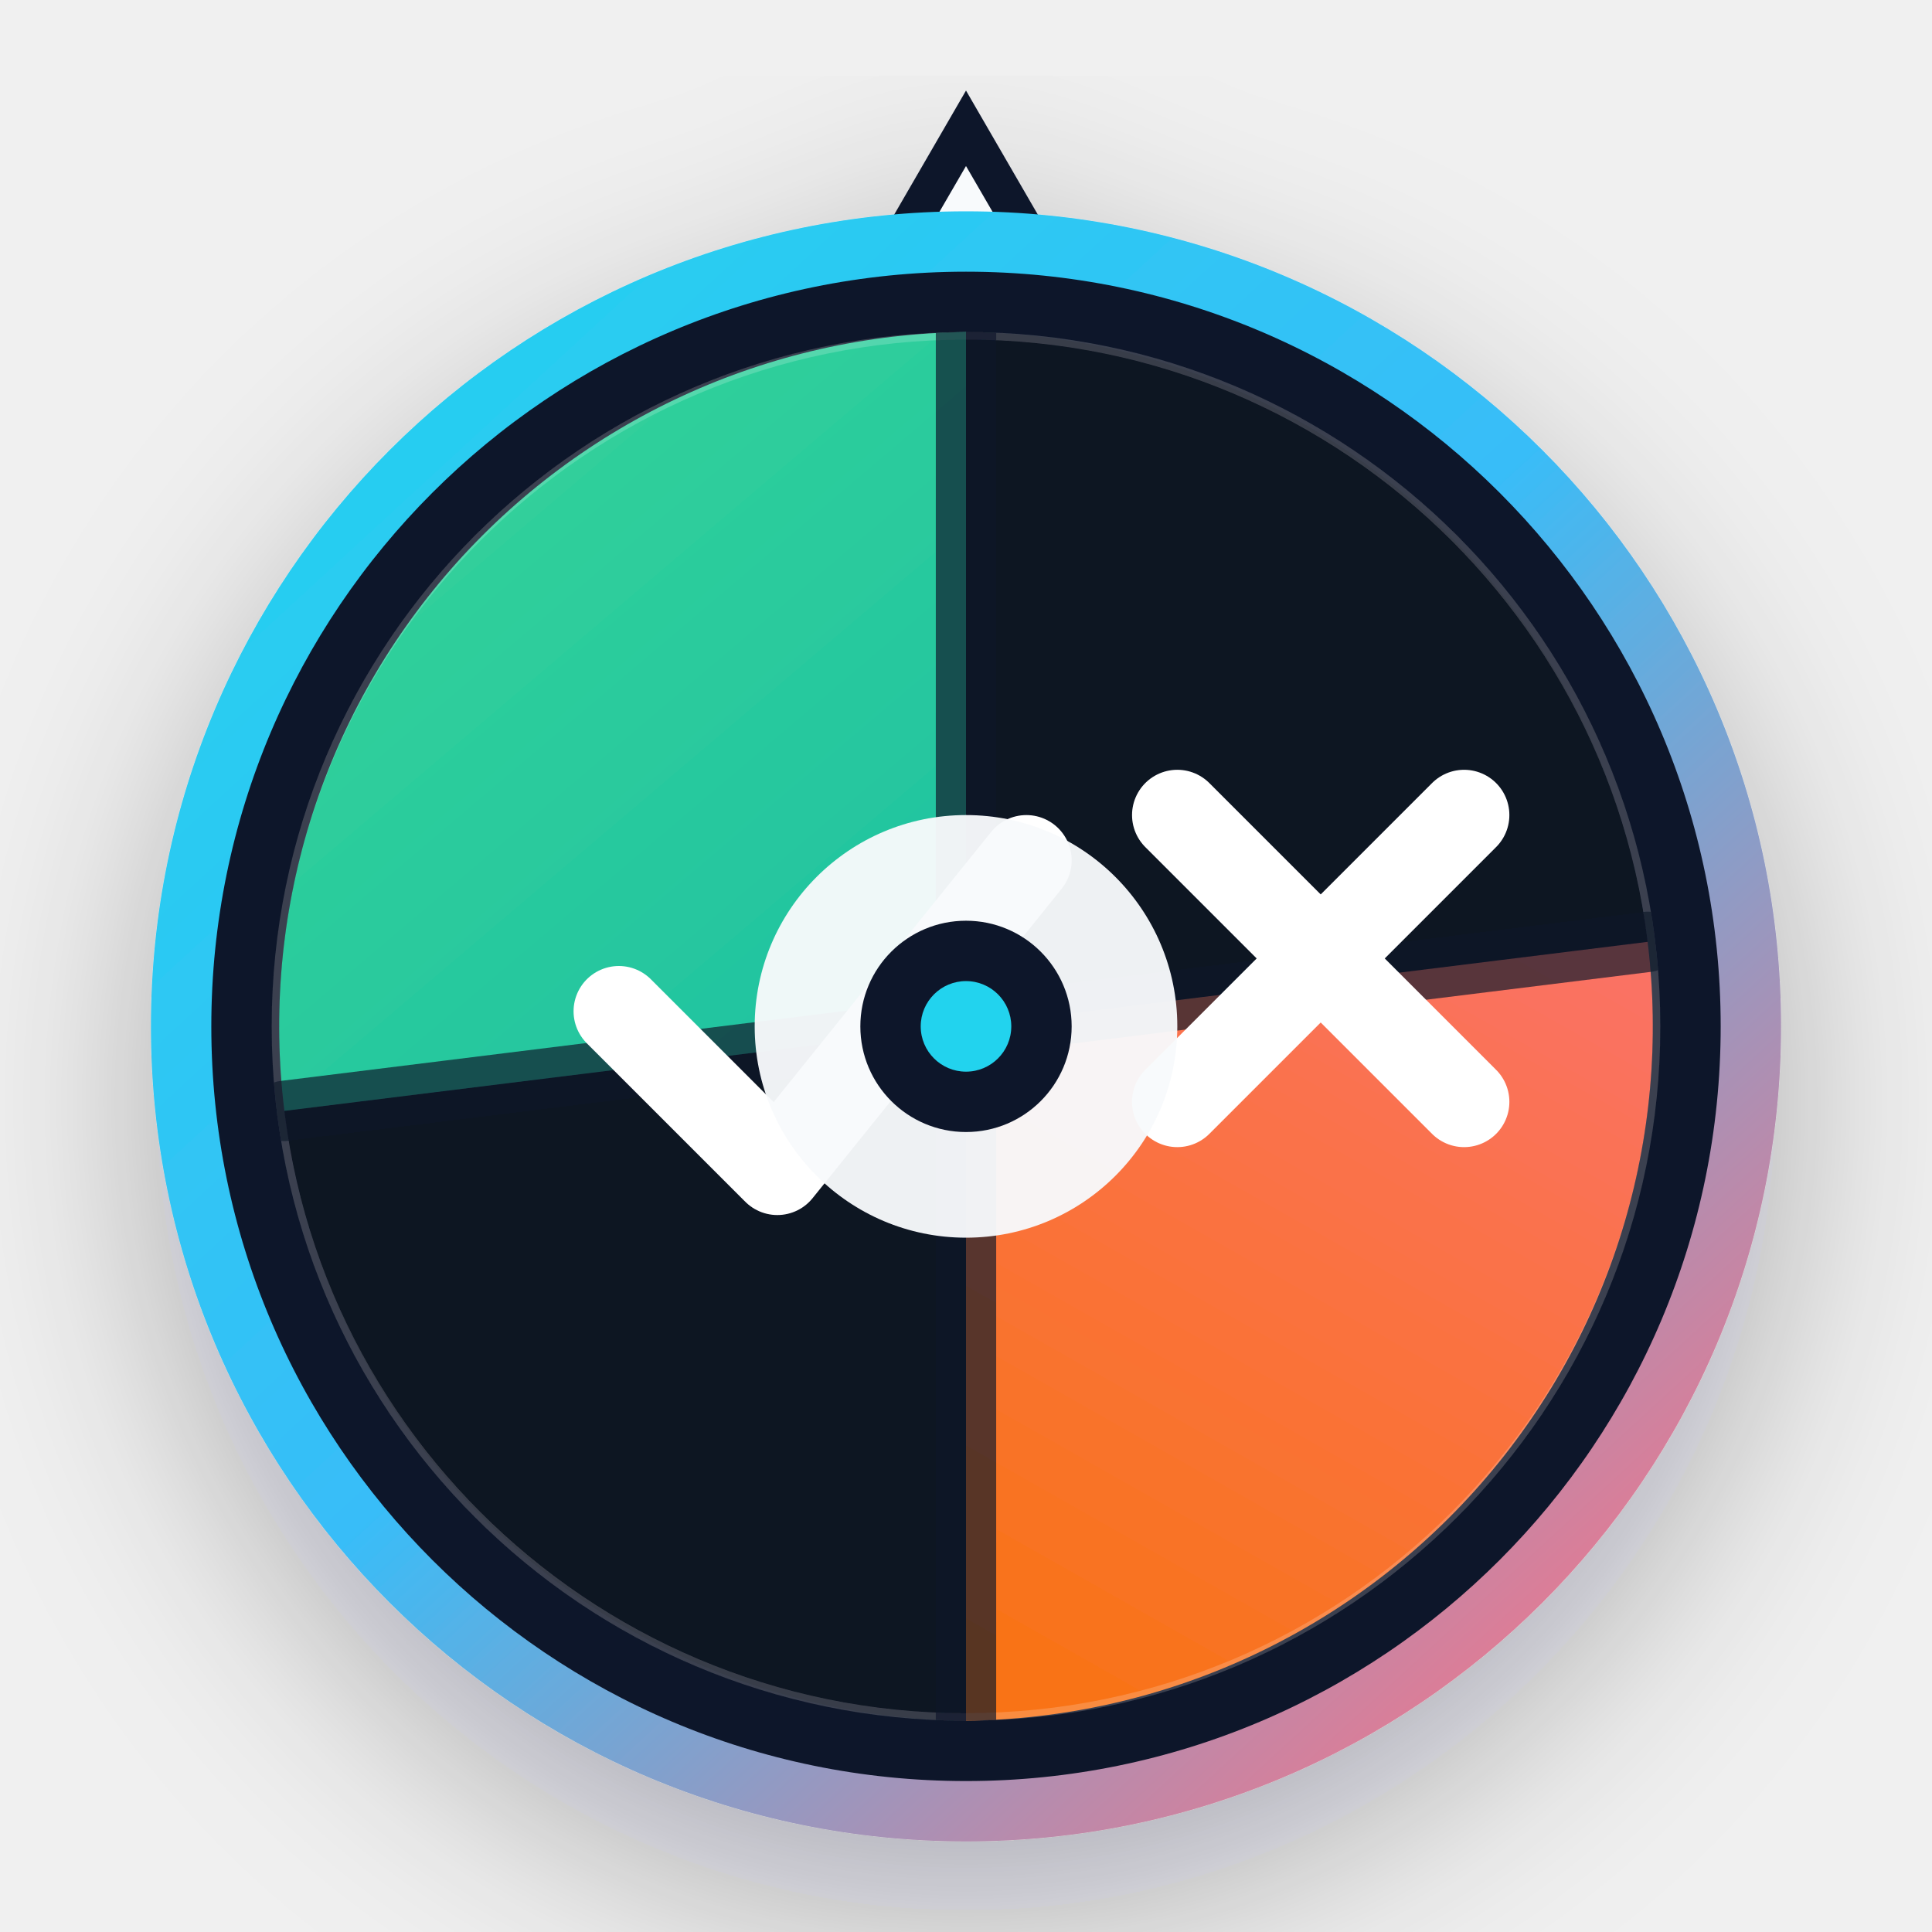
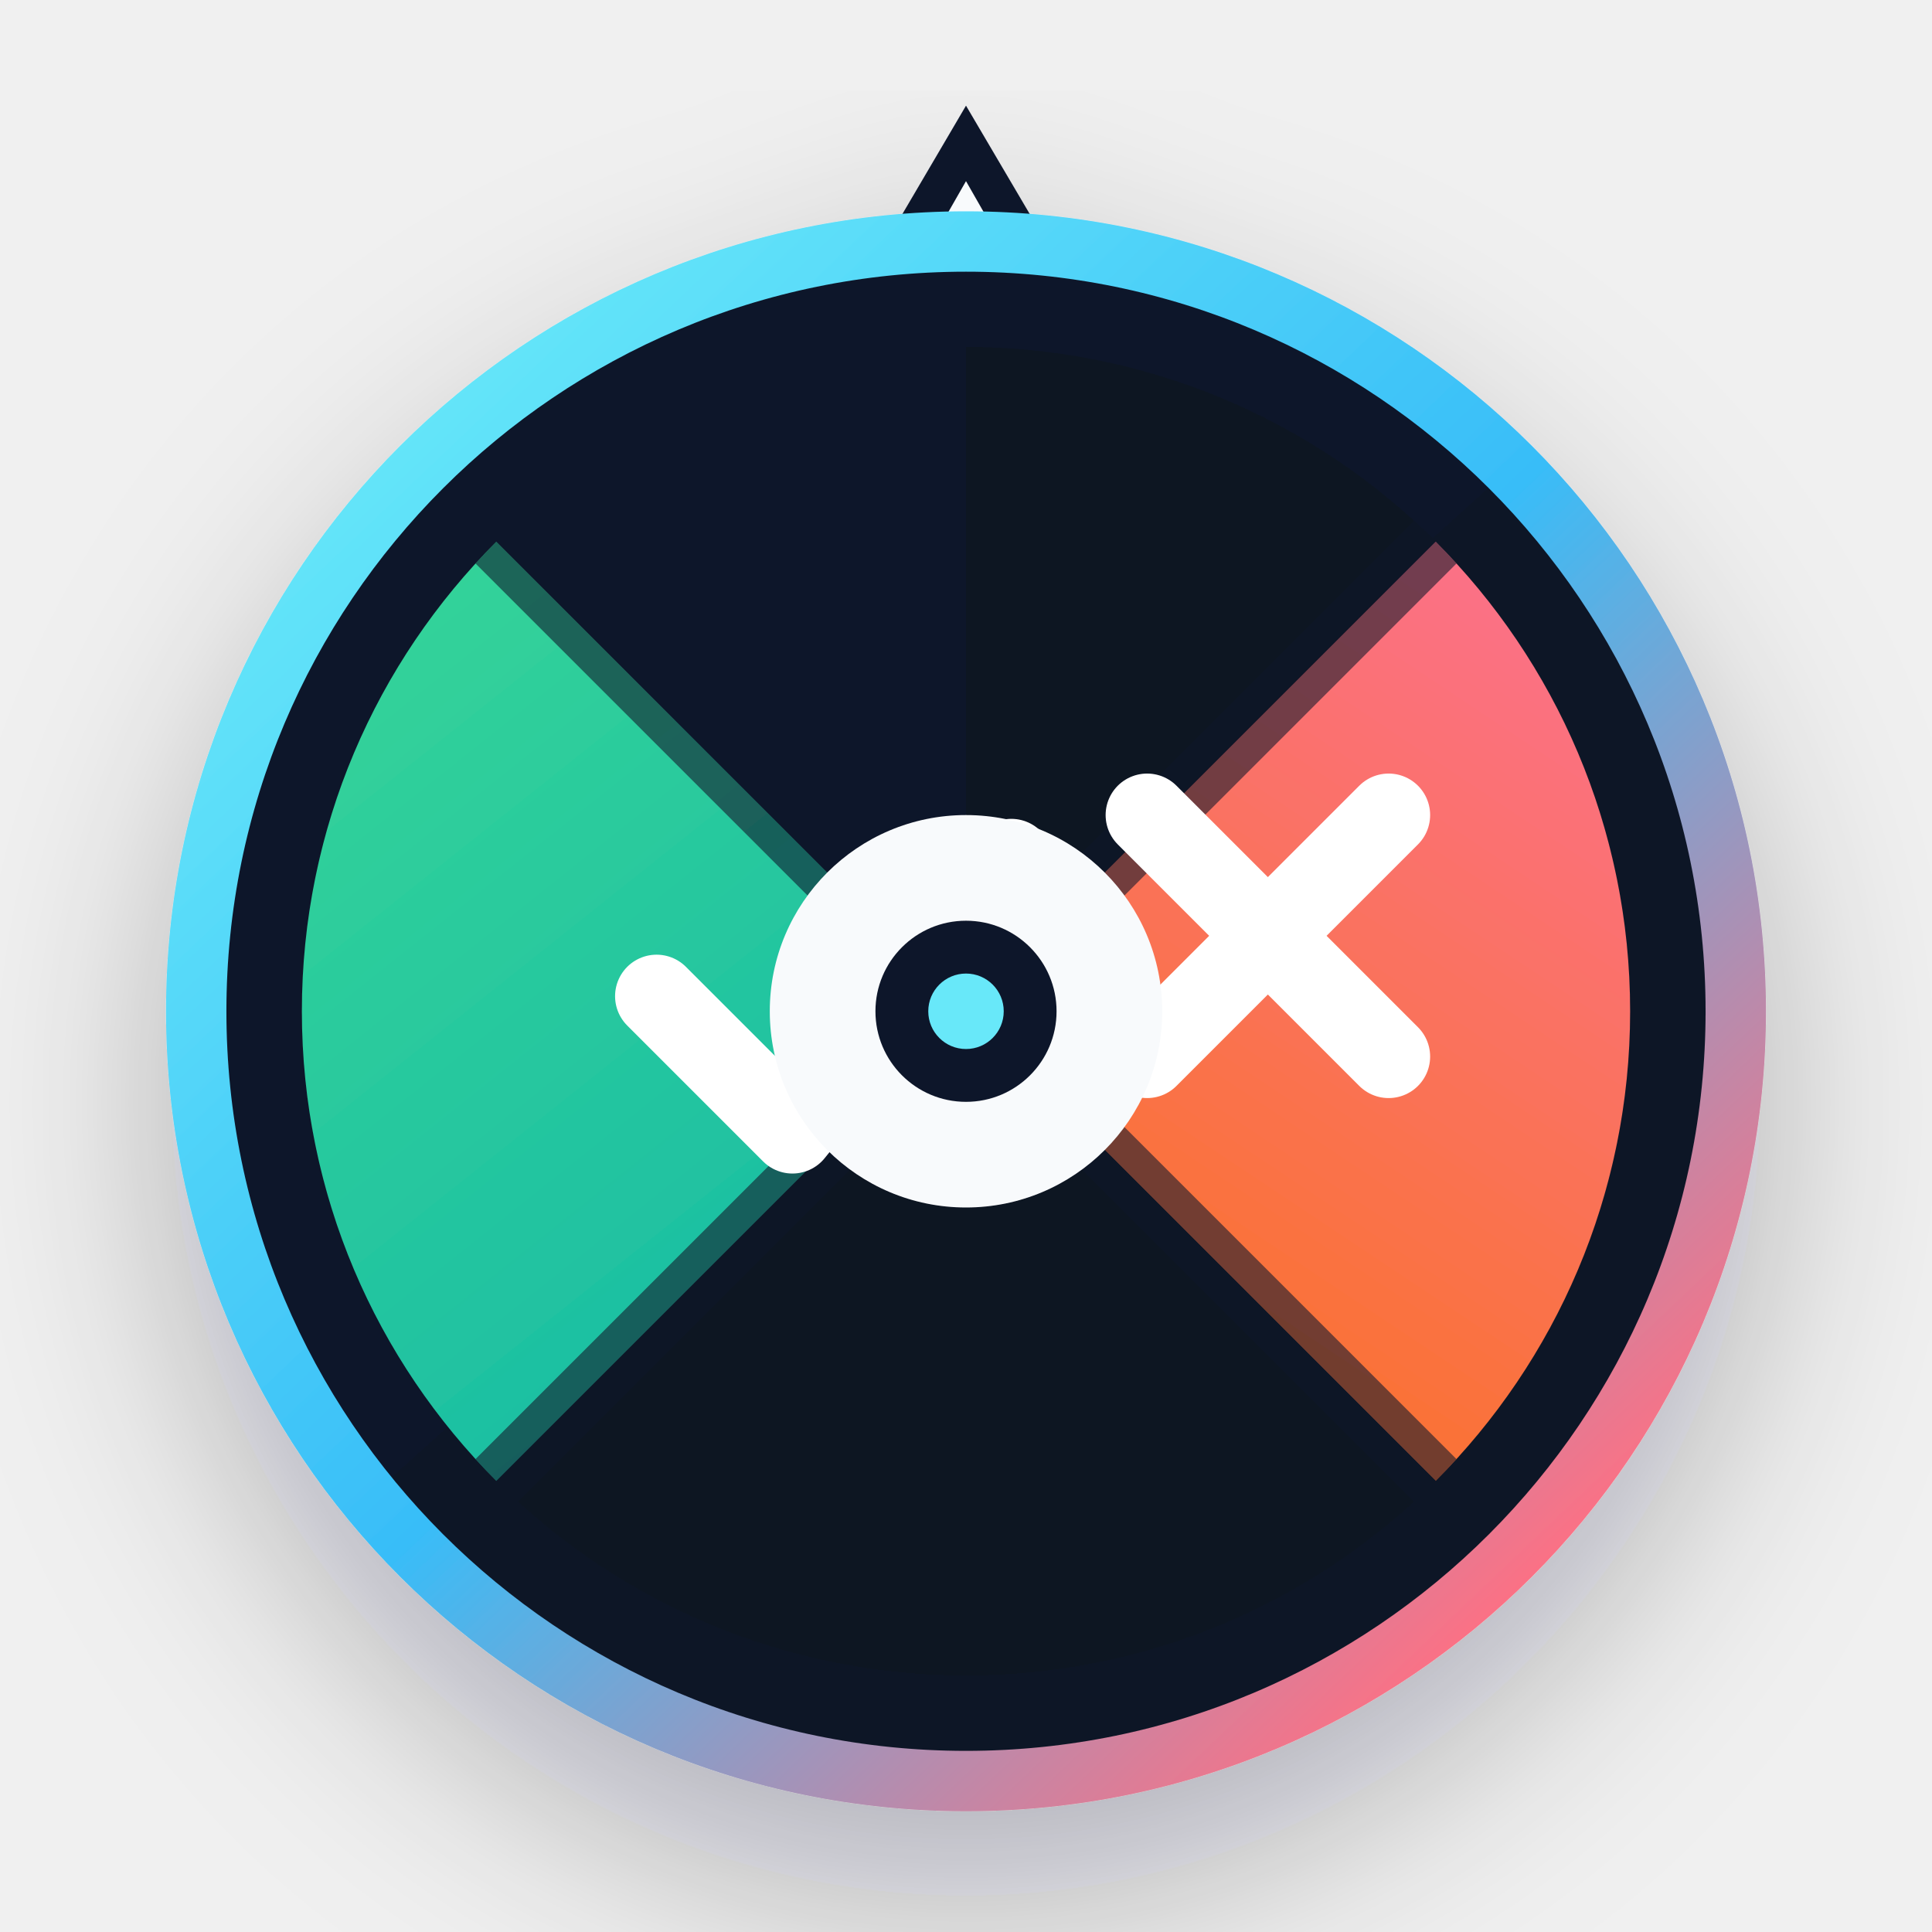
<svg xmlns="http://www.w3.org/2000/svg" width="256" height="256" viewBox="0 0 256 256" role="img" aria-labelledby="title desc">
  <defs>
-     <linearGradient id="ring" x1="36" y1="28" x2="220" y2="228" gradientUnits="userSpaceOnUse">
-       <stop offset="0" stop-color="#22d3ee" />
-       <stop offset="0.5" stop-color="#38bdf8" />
+     <linearGradient id="bg" x1="44" y1="36" x2="210" y2="220" gradientUnits="userSpaceOnUse">
+       <stop offset="0" stop-color="#0f172a" />
+       <stop offset="1" stop-color="#111827" />
+     </linearGradient>
+     <linearGradient id="ring" x1="52" y1="48" x2="204" y2="208" gradientUnits="userSpaceOnUse">
+       <stop offset="0" stop-color="#67e8f9" />
+       <stop offset="0.52" stop-color="#38bdf8" />
      <stop offset="1" stop-color="#fb7185" />
    </linearGradient>
-     <linearGradient id="yesFill" x1="48" y1="56" x2="160" y2="188" gradientUnits="userSpaceOnUse">
+     <linearGradient id="yesFill" x1="60" y1="72" x2="146" y2="180" gradientUnits="userSpaceOnUse">
      <stop offset="0" stop-color="#34d399" />
      <stop offset="1" stop-color="#14b8a6" />
    </linearGradient>
-     <linearGradient id="noFill" x1="196" y1="60" x2="112" y2="208" gradientUnits="userSpaceOnUse">
+     <linearGradient id="noFill" x1="192" y1="76" x2="116" y2="190" gradientUnits="userSpaceOnUse">
      <stop offset="0" stop-color="#fb7185" />
      <stop offset="1" stop-color="#f97316" />
    </linearGradient>
    <filter id="shadow" x="-20%" y="-20%" width="140%" height="140%">
-       <feDropShadow dx="0" dy="10" stdDeviation="14" flood-color="#020617" flood-opacity="0.28" />
+       <feDropShadow dx="0" dy="12" stdDeviation="14" flood-color="#020617" flood-opacity="0.26" />
    </filter>
    <clipPath id="wheelClip">
-       <circle cx="128" cy="136" r="92" />
+       <circle cx="128" cy="134" r="88" />
    </clipPath>
  </defs>
  <g filter="url(#shadow)">
-     <path d="M128 12l22 38a11 11 0 0 1-9.53 16.5h-24.94A11 11 0 0 1 106 50z" fill="#0f172a" />
-     <path d="M128 22l14.5 25h-29z" fill="#f8fafc" />
-     <circle cx="128" cy="136" r="104" fill="#0f172a" stroke="url(#ring)" stroke-width="8" />
+     <path d="M128 14l20 34a10 10 0 0 1-8.66 15H116.7a10 10 0 0 1-8.66-15z" fill="#0f172a" />
+     <path d="M128 24l12 21h-24z" fill="#f8fafc" />
+     <circle cx="128" cy="134" r="102" fill="url(#bg)" stroke="url(#ring)" stroke-width="8" />
    <g clip-path="url(#wheelClip)">
-       <path d="M128 136L128 44A92 92 0 0 1 218.32 124.8L128 136z" fill="#0b1220" />
-       <path d="M128 136L218.32 124.8A92 92 0 0 1 128 228z" fill="url(#noFill)" />
-       <path d="M128 136L128 228A92 92 0 0 1 37.68 147.2L128 136z" fill="#0b1220" />
-       <path d="M128 136L37.68 147.2A92 92 0 0 1 128 44z" fill="url(#yesFill)" />
-       <circle cx="128" cy="136" r="92" fill="none" stroke="#ffffff" stroke-opacity="0.18" stroke-width="2" />
-       <path d="M128 44v184M37.68 147.2l180.64-22.4" stroke="#0f172a" stroke-width="8" stroke-linecap="round" opacity="0.68" />
+       <path d="M128 134L128 46A88 88 0 0 1 190.23 71.77L128 134z" fill="#0b1220" />
+       <path d="M128 134L190.23 71.77A88 88 0 0 1 190.23 196.23L128 134z" fill="url(#noFill)" />
+       <path d="M128 134L190.23 196.23A88 88 0 0 1 65.77 196.23L128 134z" fill="#0b1220" />
+       <path d="M128 134L65.77 196.23A88 88 0 0 1 65.77 71.77L128 134z" fill="url(#yesFill)" />
+       <path d="M65.77 71.77l124.46 124.46M65.77 196.23l124.46-124.46" stroke="#0f172a" stroke-width="8" stroke-linecap="round" opacity="0.58" />
    </g>
-     <path d="M82 134l21 21 33-41" fill="none" stroke="#ffffff" stroke-width="12" stroke-linecap="round" stroke-linejoin="round" />
-     <path d="M156 108l38 38M194 108l-38 38" fill="none" stroke="#ffffff" stroke-width="12" stroke-linecap="round" />
-     <circle cx="128" cy="136" r="28" fill="#f8fafc" opacity="0.96" />
-     <circle cx="128" cy="136" r="14" fill="#0f172a" />
-     <circle cx="128" cy="136" r="6" fill="#22d3ee" />
+     <path d="M87 132l18 18 29-36" fill="none" stroke="#ffffff" stroke-width="11" stroke-linecap="round" stroke-linejoin="round" />
+     <path d="M152 108l32 32M184 108l-32 32" fill="none" stroke="#ffffff" stroke-width="11" stroke-linecap="round" />
+     <circle cx="128" cy="134" r="26" fill="#f8fafc" />
+     <circle cx="128" cy="134" r="12" fill="#0f172a" />
+     <circle cx="128" cy="134" r="5" fill="#67e8f9" />
  </g>
</svg>
